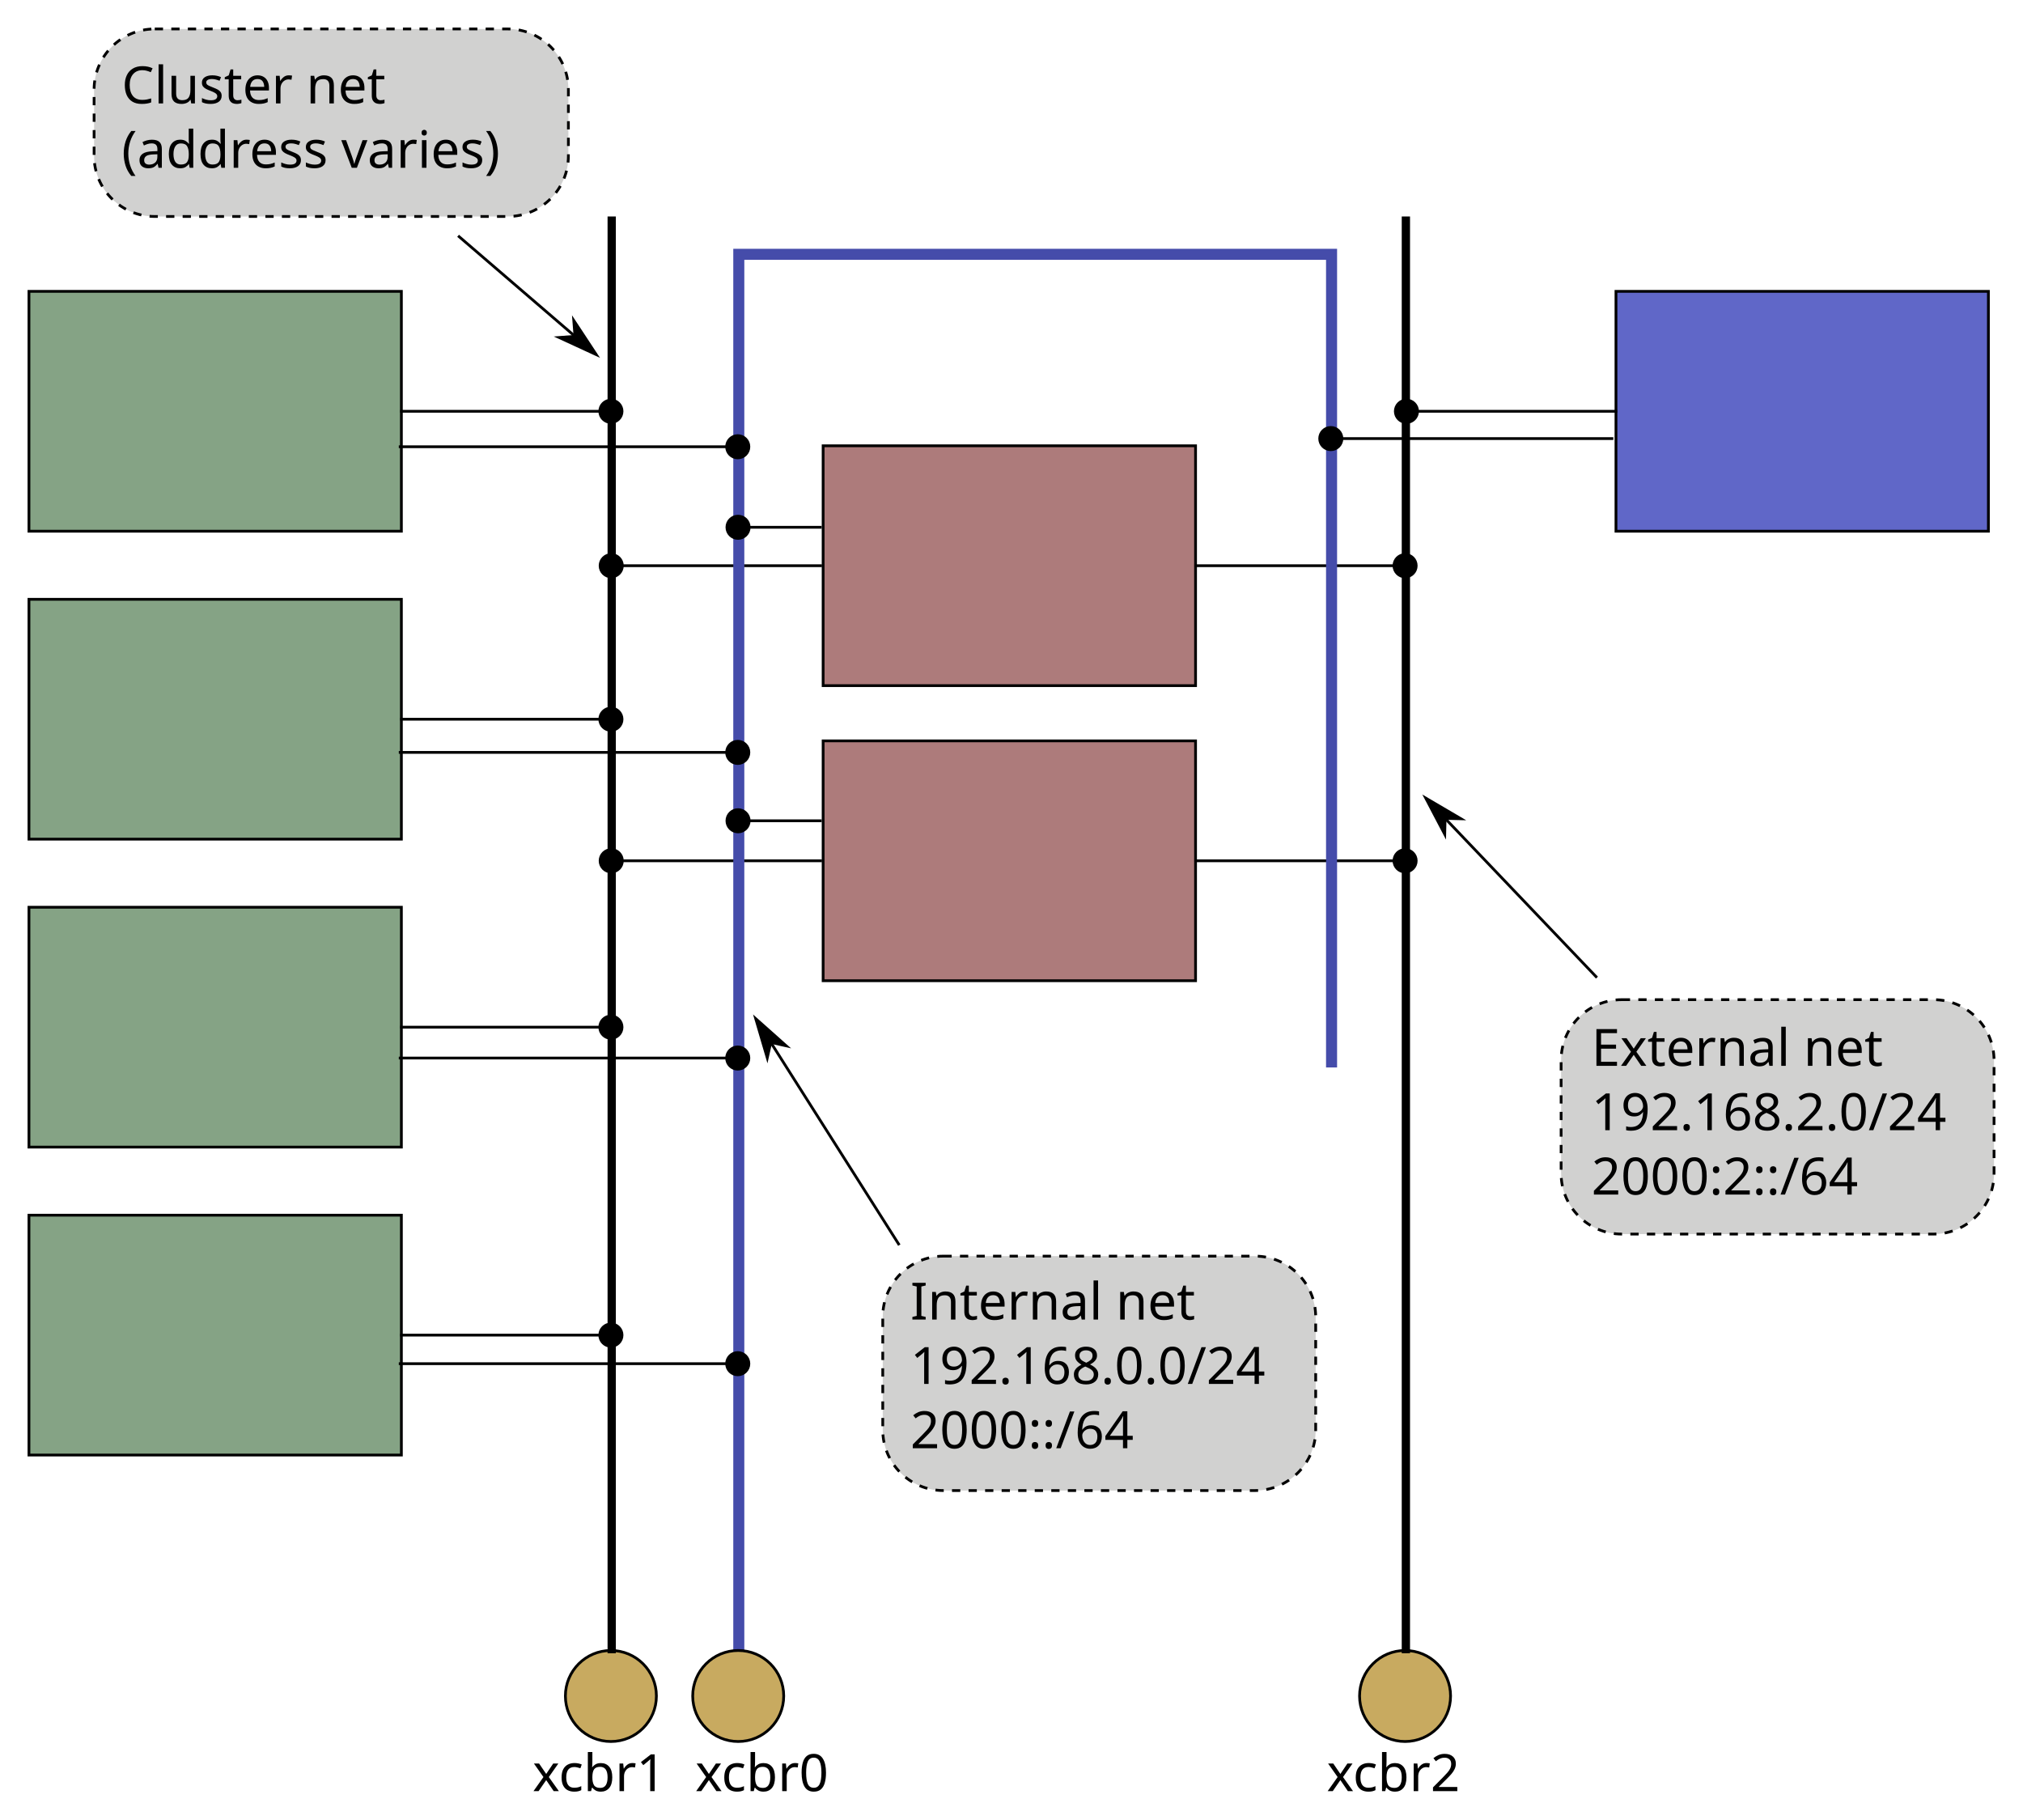
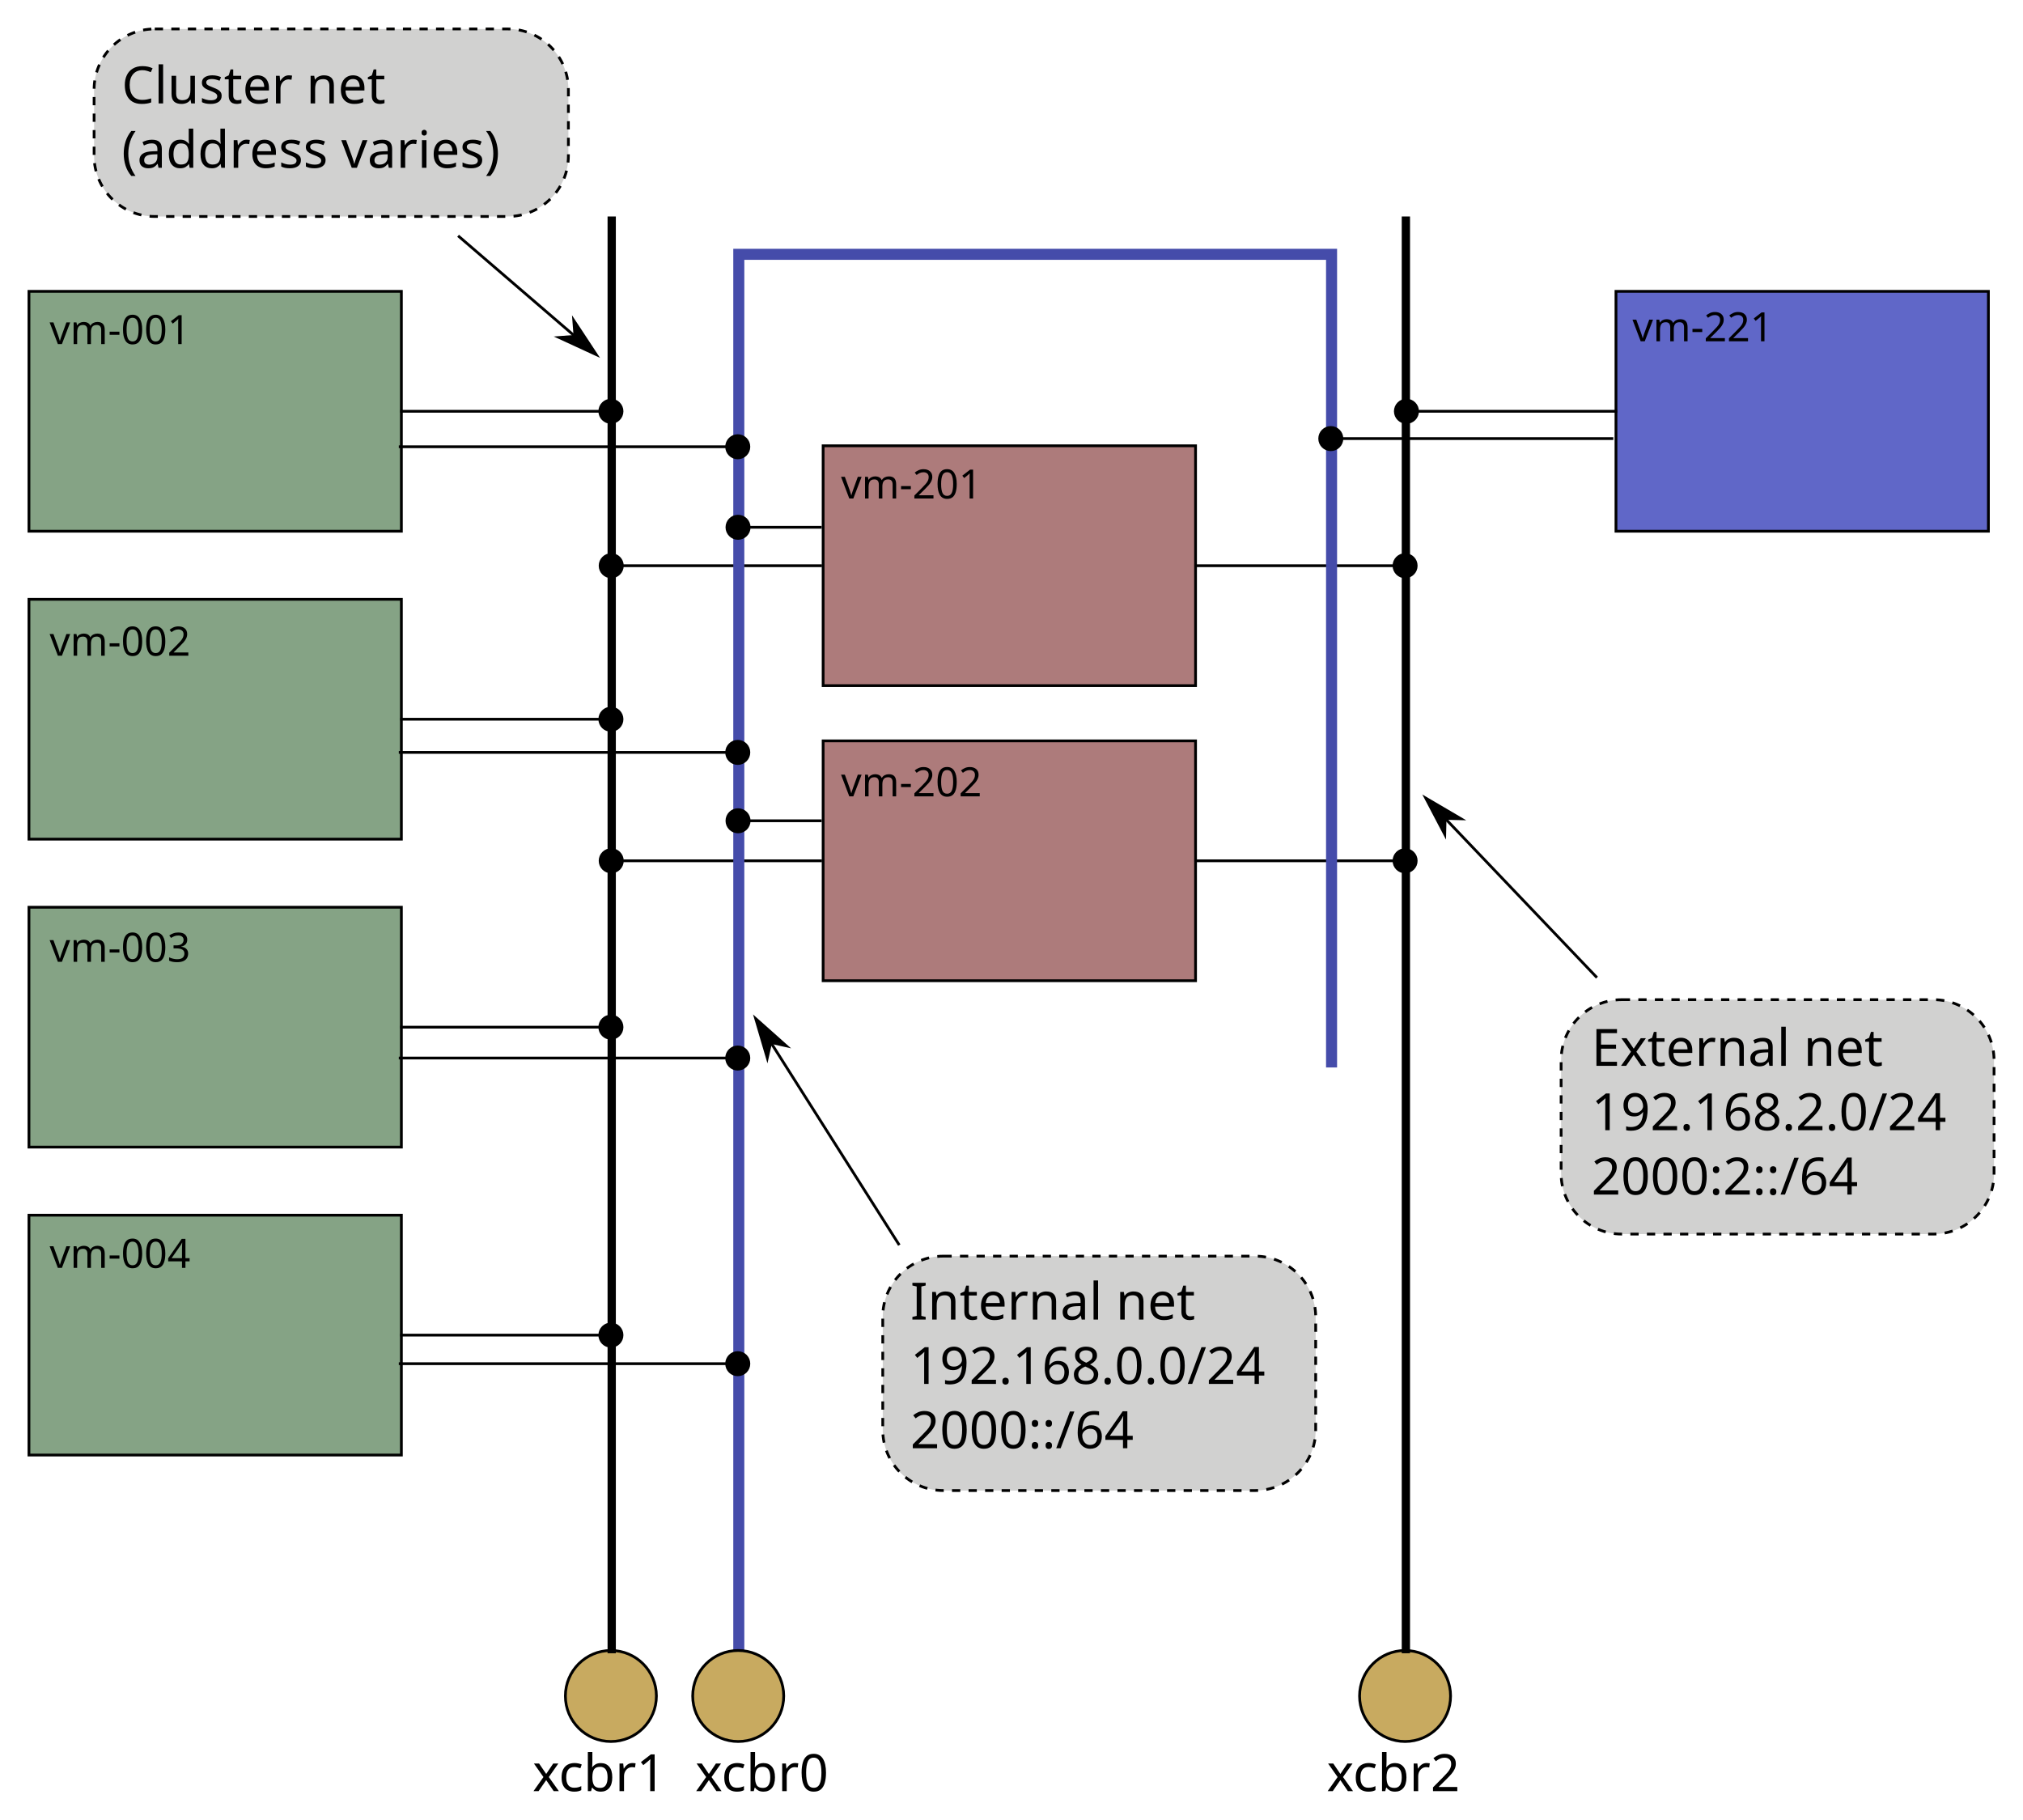
<svg xmlns="http://www.w3.org/2000/svg" xmlns:xlink="http://www.w3.org/1999/xlink" width="733.622" height="659.764" viewBox="0 0 733.622 659.764" version="1.1" id="SVGRoot">
  <defs id="defs3737">
    <marker orient="auto" refY="0" refX="0" id="marker6541" style="overflow:visible">
      <path id="path6539" d="M 0,0 5,-5 -12.5,0 5,5 Z" style="fill:#000000;fill-opacity:1;fill-rule:evenodd;stroke:#000000;stroke-width:1pt;stroke-opacity:1" transform="matrix(-0.8,0,0,-0.8,-10,0)" />
    </marker>
    <marker style="overflow:visible" id="marker6463" refX="0" refY="0" orient="auto">
      <path transform="matrix(-0.8,0,0,-0.8,-10,0)" style="fill:#000000;fill-opacity:1;fill-rule:evenodd;stroke:#000000;stroke-width:1pt;stroke-opacity:1" d="M 0,0 5,-5 -12.5,0 5,5 Z" id="path6461" />
    </marker>
    <marker orient="auto" refY="0" refX="0" id="Arrow1Lend" style="overflow:visible">
      <path id="path6132" d="M 0,0 5,-5 -12.5,0 5,5 Z" style="fill:#000000;fill-opacity:1;fill-rule:evenodd;stroke:#000000;stroke-width:1pt;stroke-opacity:1" transform="matrix(-0.8,0,0,-0.8,-10,0)" />
    </marker>
    <marker orient="auto" refY="0" refX="0" id="marker6012" style="overflow:visible">
      <path id="path6010" d="m -2.5,-1 c 0,2.76 -2.24,5 -5,5 -2.76,0 -5,-2.24 -5,-5 0,-2.76 2.24,-5 5,-5 2.76,0 5,2.24 5,5 z" style="fill:#000000;fill-opacity:1;fill-rule:evenodd;stroke:#000000;stroke-width:1pt;stroke-opacity:1" transform="matrix(0.8,0,0,0.8,5.92,0.8)" />
    </marker>
    <marker style="overflow:visible" id="marker5964" refX="0" refY="0" orient="auto">
      <path transform="matrix(0.8,0,0,0.8,5.92,0.8)" style="fill:#000000;fill-opacity:1;fill-rule:evenodd;stroke:#000000;stroke-width:1pt;stroke-opacity:1" d="m -2.5,-1 c 0,2.76 -2.24,5 -5,5 -2.76,0 -5,-2.24 -5,-5 0,-2.76 2.24,-5 5,-5 2.76,0 5,2.24 5,5 z" id="path5962" />
    </marker>
    <marker style="overflow:visible" id="marker1994" refX="0" refY="0" orient="auto">
      <path transform="matrix(0.8,0,0,0.8,5.92,0.8)" style="fill:#000000;fill-opacity:1;fill-rule:evenodd;stroke:#000000;stroke-width:1pt;stroke-opacity:1" d="m -2.5,-1 c 0,2.76 -2.24,5 -5,5 -2.76,0 -5,-2.24 -5,-5 0,-2.76 2.24,-5 5,-5 2.76,0 5,2.24 5,5 z" id="path1992" />
    </marker>
    <marker orient="auto" refY="0" refX="0" id="marker1111" style="overflow:visible">
      <path id="path1109" d="m -2.5,-1 c 0,2.76 -2.24,5 -5,5 -2.76,0 -5,-2.24 -5,-5 0,-2.76 2.24,-5 5,-5 2.76,0 5,2.24 5,5 z" style="fill:#000000;fill-opacity:1;fill-rule:evenodd;stroke:#000000;stroke-width:1pt;stroke-opacity:1" transform="matrix(0.8,0,0,0.8,5.92,0.8)" />
    </marker>
    <marker style="overflow:visible" id="marker1069" refX="0" refY="0" orient="auto">
      <path transform="matrix(0.8,0,0,0.8,5.92,0.8)" style="fill:#000000;fill-opacity:1;fill-rule:evenodd;stroke:#000000;stroke-width:1pt;stroke-opacity:1" d="m -2.5,-1 c 0,2.76 -2.24,5 -5,5 -2.76,0 -5,-2.24 -5,-5 0,-2.76 2.24,-5 5,-5 2.76,0 5,2.24 5,5 z" id="path1067" />
    </marker>
    <marker style="overflow:visible" id="marker859" refX="0" refY="0" orient="auto">
      <path transform="matrix(0.8,0,0,0.8,5.92,0.8)" style="fill:#000000;fill-opacity:1;fill-rule:evenodd;stroke:#000000;stroke-width:1pt;stroke-opacity:1" d="m -2.5,-1 c 0,2.76 -2.24,5 -5,5 -2.76,0 -5,-2.24 -5,-5 0,-2.76 2.24,-5 5,-5 2.76,0 5,2.24 5,5 z" id="path857" />
    </marker>
    <marker orient="auto" refY="0" refX="0" id="marker5317" style="overflow:visible">
      <path id="path5315" d="m -2.5,-1 c 0,2.76 -2.24,5 -5,5 -2.76,0 -5,-2.24 -5,-5 0,-2.76 2.24,-5 5,-5 2.76,0 5,2.24 5,5 z" style="fill:#000000;fill-opacity:1;fill-rule:evenodd;stroke:#000000;stroke-width:1pt;stroke-opacity:1" transform="matrix(0.8,0,0,0.8,5.92,0.8)" />
    </marker>
  </defs>
  <g id="layer1" transform="translate(-89.87824,-70.5)">
    <circle style="opacity:1;vector-effect:none;fill:#c8aa60;fill-opacity:1;stroke:#000000;stroke-width:1;stroke-linecap:butt;stroke-linejoin:miter;stroke-miterlimit:4;stroke-dasharray:none;stroke-dashoffset:0;stroke-opacity:1" id="path1960" cx="311.414" cy="685.5" r="16.5" />
    <path style="fill:none;stroke:#000000;stroke-width:3;stroke-linecap:butt;stroke-linejoin:miter;stroke-miterlimit:4;stroke-dasharray:none;stroke-opacity:1" d="M 311.707,149 V 670" id="path4492" />
    <g id="g5357" transform="translate(-186)">
      <rect y="176.152" x="286.378" height="86.974" width="135.057" id="rect5305" style="fill:#85a385;fill-opacity:1;stroke:#000000;stroke-width:1;stroke-miterlimit:4;stroke-dasharray:none;stroke-opacity:1" />
      <path id="path5307" d="m 421,219.639 h 76.5" style="fill:none;stroke:#000000;stroke-width:1px;stroke-linecap:butt;stroke-linejoin:miter;stroke-opacity:1;marker-end:url(#marker5317)" />
    </g>
    <use x="0" y="0" xlink:href="#g5357" id="use5359" transform="translate(0,111.6667)" width="100%" height="100%" />
    <use x="0" y="0" xlink:href="#use5359" id="use5361" transform="translate(0,111.6667)" width="100%" height="100%" />
    <use x="0" y="0" xlink:href="#use5361" id="use5363" transform="translate(0,111.6667)" width="100%" height="100%" />
    <g id="g1668" transform="translate(-35)">
      <path id="path1107" d="m 422.953,275.639 h -76.5" style="fill:none;stroke:#000000;stroke-width:1px;stroke-linecap:butt;stroke-linejoin:miter;stroke-opacity:1;marker-end:url(#marker1111)" />
      <rect style="fill:#ad7b7b;fill-opacity:1;stroke:#000000;stroke-width:1;stroke-miterlimit:4;stroke-dasharray:none;stroke-opacity:1" id="rect849" width="135.057" height="86.974" x="423.378" y="232.152" />
      <path style="fill:none;stroke:#000000;stroke-width:1px;stroke-linecap:butt;stroke-linejoin:miter;stroke-opacity:1;marker-end:url(#marker859)" d="m 558,275.639 h 76.5" id="path851" />
    </g>
    <g id="g1976" transform="translate(1.5)">
      <rect transform="scale(-1,1)" style="fill:#6067c8;fill-opacity:1;stroke:#000000;stroke-width:1;stroke-miterlimit:4;stroke-dasharray:none;stroke-opacity:1" id="rect1059" width="135.057" height="86.974" x="-809.453" y="176.152" />
      <path style="fill:none;stroke:#000000;stroke-width:1px;stroke-linecap:butt;stroke-linejoin:miter;stroke-opacity:1;marker-end:url(#marker1069)" d="m 674.832,219.639 h -76.5" id="path1061" />
    </g>
    <use x="0" y="0" xlink:href="#g1668" id="use1670" transform="translate(0,107)" width="100%" height="100%" />
    <g id="use1966" transform="translate(288)">
      <circle style="opacity:1;vector-effect:none;fill:#c8aa60;fill-opacity:1;stroke:#000000;stroke-width:1;stroke-linecap:butt;stroke-linejoin:miter;stroke-miterlimit:4;stroke-dasharray:none;stroke-dashoffset:0;stroke-opacity:1" id="circle1980" cx="311.414" cy="685.5" r="16.5" />
      <path style="fill:none;stroke:#000000;stroke-width:3;stroke-linecap:butt;stroke-linejoin:miter;stroke-miterlimit:4;stroke-dasharray:none;stroke-opacity:1" d="M 311.707,149 V 670" id="path1982" />
    </g>
    <path style="fill:none;stroke:#454caa;stroke-width:4;stroke-linecap:butt;stroke-linejoin:miter;stroke-miterlimit:4;stroke-dasharray:none;stroke-opacity:1" d="M 357.796,673.955 V 162.717 h 214.96 v 294.864" id="path1978" />
    <use x="0" y="0" xlink:href="#path1960" id="use1988" transform="translate(46.16905)" width="100%" height="100%" />
    <path style="fill:none;stroke:#000000;stroke-width:1px;stroke-linecap:butt;stroke-linejoin:miter;stroke-opacity:1;marker-end:url(#marker1994)" d="m 234.5,232.5 h 123" id="path1990" />
    <use x="0" y="0" xlink:href="#path1990" id="use2038" transform="translate(0,110.8333)" width="100%" height="100%" />
    <use x="0" y="0" xlink:href="#use2038" id="use2040" transform="translate(0,110.8333)" width="100%" height="100%" />
    <use x="0" y="0" xlink:href="#use2040" id="use2042" transform="translate(0,110.8333)" width="100%" height="100%" />
    <path style="fill:none;stroke:#000000;stroke-width:1px;stroke-linecap:butt;stroke-linejoin:miter;stroke-opacity:1;marker-end:url(#marker5964)" d="M 387.848,261.701 H 357.442" id="path2044" />
    <use x="0" y="0" xlink:href="#path2044" id="use2098" transform="translate(0,106.43)" width="100%" height="100%" />
    <path style="fill:none;stroke:#000000;stroke-width:1px;stroke-linecap:butt;stroke-linejoin:miter;stroke-opacity:1;marker-end:url(#marker6012)" d="M 674.933,229.538 H 572.403" id="path5972" />
    <text xml:space="preserve" style="font-style:normal;font-weight:normal;font-size:18.667px;line-height:1.25;font-family:sans-serif;letter-spacing:0px;word-spacing:0px;fill:#000000;fill-opacity:1;stroke:none" x="283" y="720" id="text6070">
      <tspan id="tspan6068" x="283" y="720">xcbr1</tspan>
    </text>
    <text id="text6074" y="720" x="342" style="font-style:normal;font-weight:normal;font-size:18.667px;line-height:1.25;font-family:sans-serif;letter-spacing:0px;word-spacing:0px;fill:#000000;fill-opacity:1;stroke:none" xml:space="preserve">
      <tspan y="720" x="342" id="tspan6072">xcbr0</tspan>
    </text>
    <text xml:space="preserve" style="font-style:normal;font-weight:normal;font-size:18.667px;line-height:1.25;font-family:sans-serif;letter-spacing:0px;word-spacing:0px;fill:#000000;fill-opacity:1;stroke:none" x="571" y="720" id="text6078">
      <tspan id="tspan6076" x="571" y="720">xcbr2</tspan>
    </text>
    <rect style="opacity:1;vector-effect:none;fill:#d1d1d0;fill-opacity:1;stroke:#000000;stroke-width:1;stroke-linecap:butt;stroke-linejoin:miter;stroke-miterlimit:4;stroke-dasharray:3, 3;stroke-dashoffset:0;stroke-opacity:1" id="rect6121" width="157" height="85" x="656" y="433" ry="22" />
    <text xml:space="preserve" style="font-style:normal;font-weight:normal;font-size:18.667px;line-height:1.25;font-family:sans-serif;letter-spacing:0px;word-spacing:0px;fill:#000000;fill-opacity:1;stroke:none" x="667" y="457" id="text6101">
      <tspan id="tspan6099" x="667" y="457">External net</tspan>
      <tspan x="667" y="480.333" id="tspan6111">192.168.2.0/24</tspan>
      <tspan x="667" y="503.667" id="tspan6113">2000:2::/64</tspan>
    </text>
    <rect ry="22" y="526" x="410" height="85" width="157" id="rect6123" style="opacity:1;vector-effect:none;fill:#d1d1d0;fill-opacity:1;stroke:#000000;stroke-width:1;stroke-linecap:butt;stroke-linejoin:miter;stroke-miterlimit:4;stroke-dasharray:3, 3;stroke-dashoffset:0;stroke-opacity:1" />
    <text xml:space="preserve" style="font-style:normal;font-weight:normal;font-size:18.667px;line-height:1.25;font-family:sans-serif;letter-spacing:0px;word-spacing:0px;fill:#000000;fill-opacity:1;stroke:none" x="420" y="549" id="text6105">
      <tspan id="tspan6103" x="420" y="549">Internal net</tspan>
      <tspan x="420" y="572.333" id="tspan6115">192.168.0.0/24</tspan>
      <tspan x="420" y="595.667" id="tspan6117">2000::/64</tspan>
    </text>
    <rect style="opacity:1;vector-effect:none;fill:#d1d1d0;fill-opacity:1;stroke:#000000;stroke-width:1;stroke-linecap:butt;stroke-linejoin:miter;stroke-miterlimit:4;stroke-dasharray:3, 3;stroke-dashoffset:0;stroke-opacity:1" id="rect6125" width="172" height="68" x="124" y="81" ry="22" />
    <text xml:space="preserve" style="font-style:normal;font-weight:normal;font-size:18.667px;line-height:1.25;font-family:sans-serif;letter-spacing:0px;word-spacing:0px;fill:#000000;fill-opacity:1;stroke:none" x="134" y="108" id="text6109">
      <tspan id="tspan6107" x="134" y="108">Cluster net</tspan>
      <tspan x="134" y="131.333" id="tspan6119">(address varies)</tspan>
    </text>
    <path style="fill:none;stroke:#000000;stroke-width:1px;stroke-linecap:butt;stroke-linejoin:miter;stroke-opacity:1;marker-end:url(#Arrow1Lend)" d="M 416,522 364,440" id="path6127" />
    <path style="fill:none;stroke:#000000;stroke-width:1px;stroke-linecap:butt;stroke-linejoin:miter;stroke-opacity:1;marker-end:url(#marker6463)" d="M 669,425 607,360" id="path6453" />
    <path style="fill:none;stroke:#000000;stroke-width:1px;stroke-linecap:butt;stroke-linejoin:miter;stroke-opacity:1;marker-end:url(#marker6541)" d="m 256,156 50,43" id="path6531" />
+     <text xml:space="preserve" style="font-style:normal;font-weight:normal;font-size:14.667px;line-height:1.25;font-family:sans-serif;letter-spacing:0px;word-spacing:0px;fill:#000000;fill-opacity:1;stroke:none" x="107.878" y="195.264" id="text945">
+       <tspan id="tspan943" x="107.878" y="195.264">vm-001</tspan>
+     </text>
+     <text id="text949" y="308.264" x="107.878" style="font-style:normal;font-weight:normal;font-size:14.667px;line-height:1.25;font-family:sans-serif;letter-spacing:0px;word-spacing:0px;fill:#000000;fill-opacity:1;stroke:none" xml:space="preserve">
+       <tspan y="308.264" x="107.878" id="tspan947">vm-002</tspan>
+     </text>
+     <text xml:space="preserve" style="font-style:normal;font-weight:normal;font-size:14.667px;line-height:1.25;font-family:sans-serif;letter-spacing:0px;word-spacing:0px;fill:#000000;fill-opacity:1;stroke:none" x="107.878" y="419.264" id="text953">
+       <tspan id="tspan951" x="107.878" y="419.264">vm-003</tspan>
+     </text>
+     <text id="text957" y="530.264" x="107.878" style="font-style:normal;font-weight:normal;font-size:14.667px;line-height:1.25;font-family:sans-serif;letter-spacing:0px;word-spacing:0px;fill:#000000;fill-opacity:1;stroke:none" xml:space="preserve">
+       <tspan y="530.264" x="107.878" id="tspan955">vm-004</tspan>
+     </text>
+     <text id="text961" y="251.264" x="394.878" style="font-style:normal;font-weight:normal;font-size:14.667px;line-height:1.25;font-family:sans-serif;letter-spacing:0px;word-spacing:0px;fill:#000000;fill-opacity:1;stroke:none" xml:space="preserve">
+       <tspan y="251.264" x="394.878" id="tspan959">vm-201</tspan>
+     </text>
+     <text xml:space="preserve" style="font-style:normal;font-weight:normal;font-size:14.667px;line-height:1.25;font-family:sans-serif;letter-spacing:0px;word-spacing:0px;fill:#000000;fill-opacity:1;stroke:none" x="394.878" y="359.264" id="text965">
+       <tspan id="tspan963" x="394.878" y="359.264">vm-202</tspan>
+     </text>
+     <text id="text969" y="194.264" x="681.878" style="font-style:normal;font-weight:normal;font-size:14.667px;line-height:1.25;font-family:sans-serif;letter-spacing:0px;word-spacing:0px;fill:#000000;fill-opacity:1;stroke:none" xml:space="preserve">
+       <tspan y="194.264" x="681.878" id="tspan967">vm-221</tspan>
+     </text>
  </g>
</svg>
